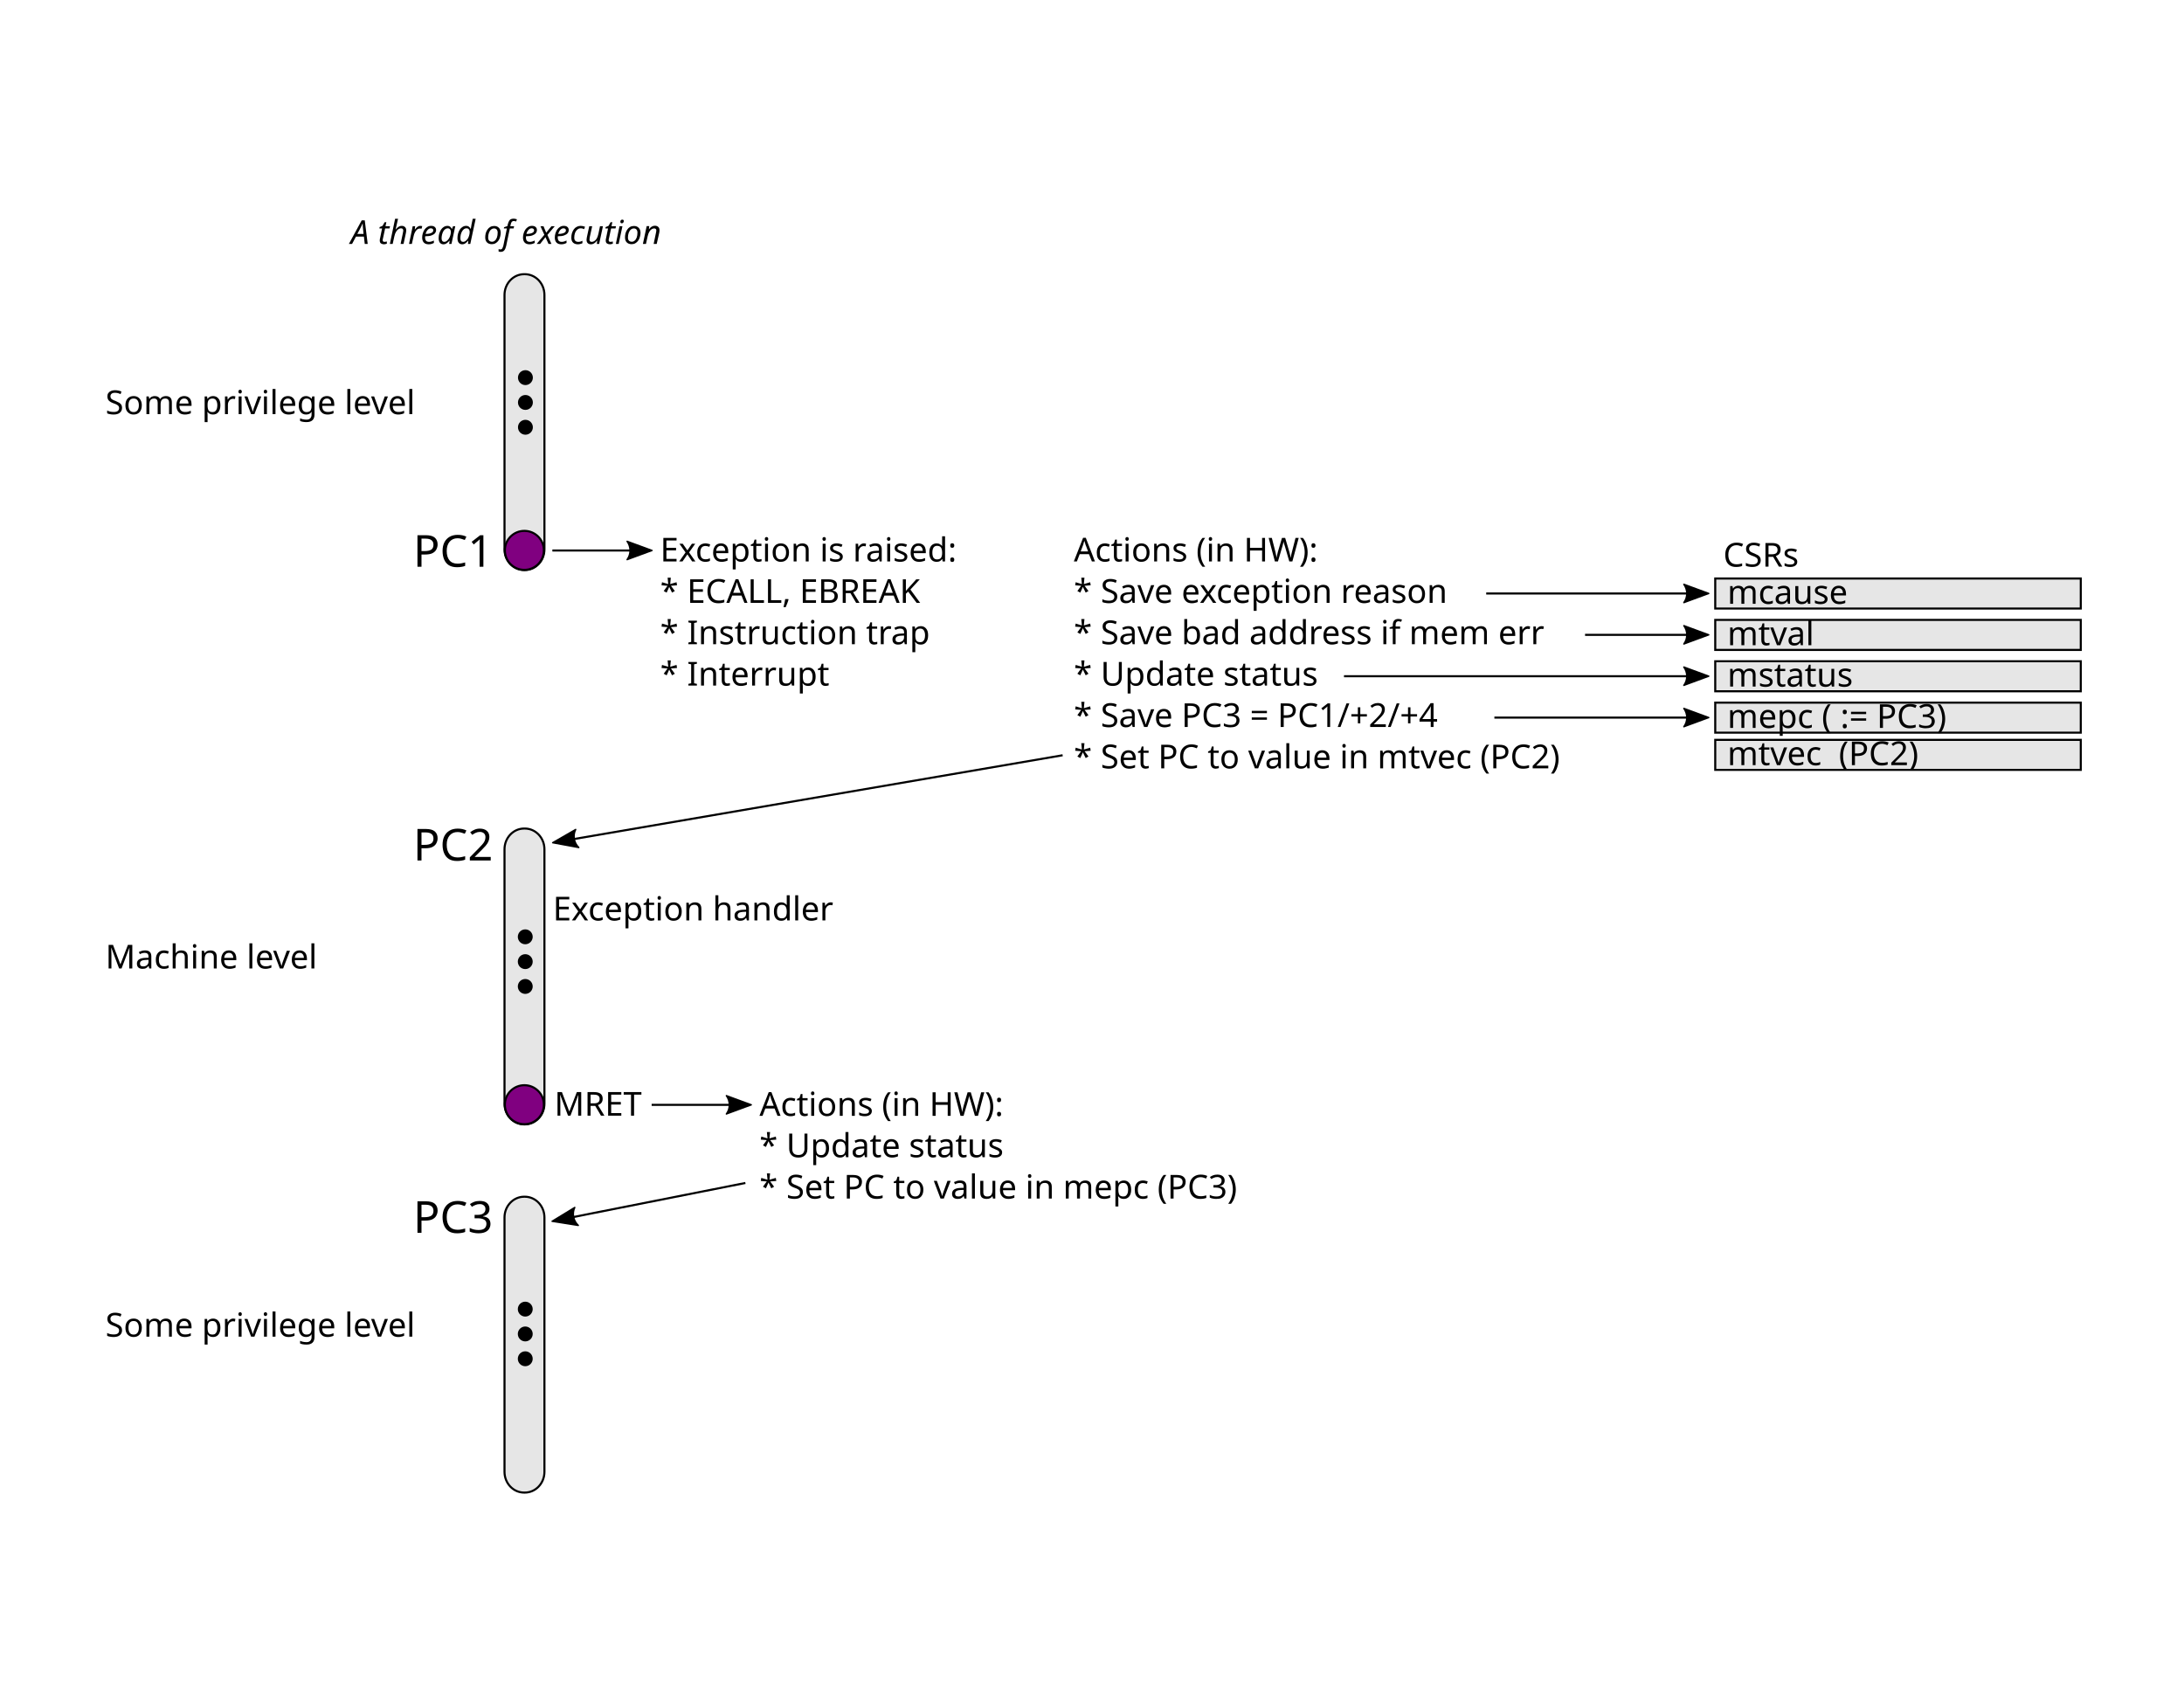
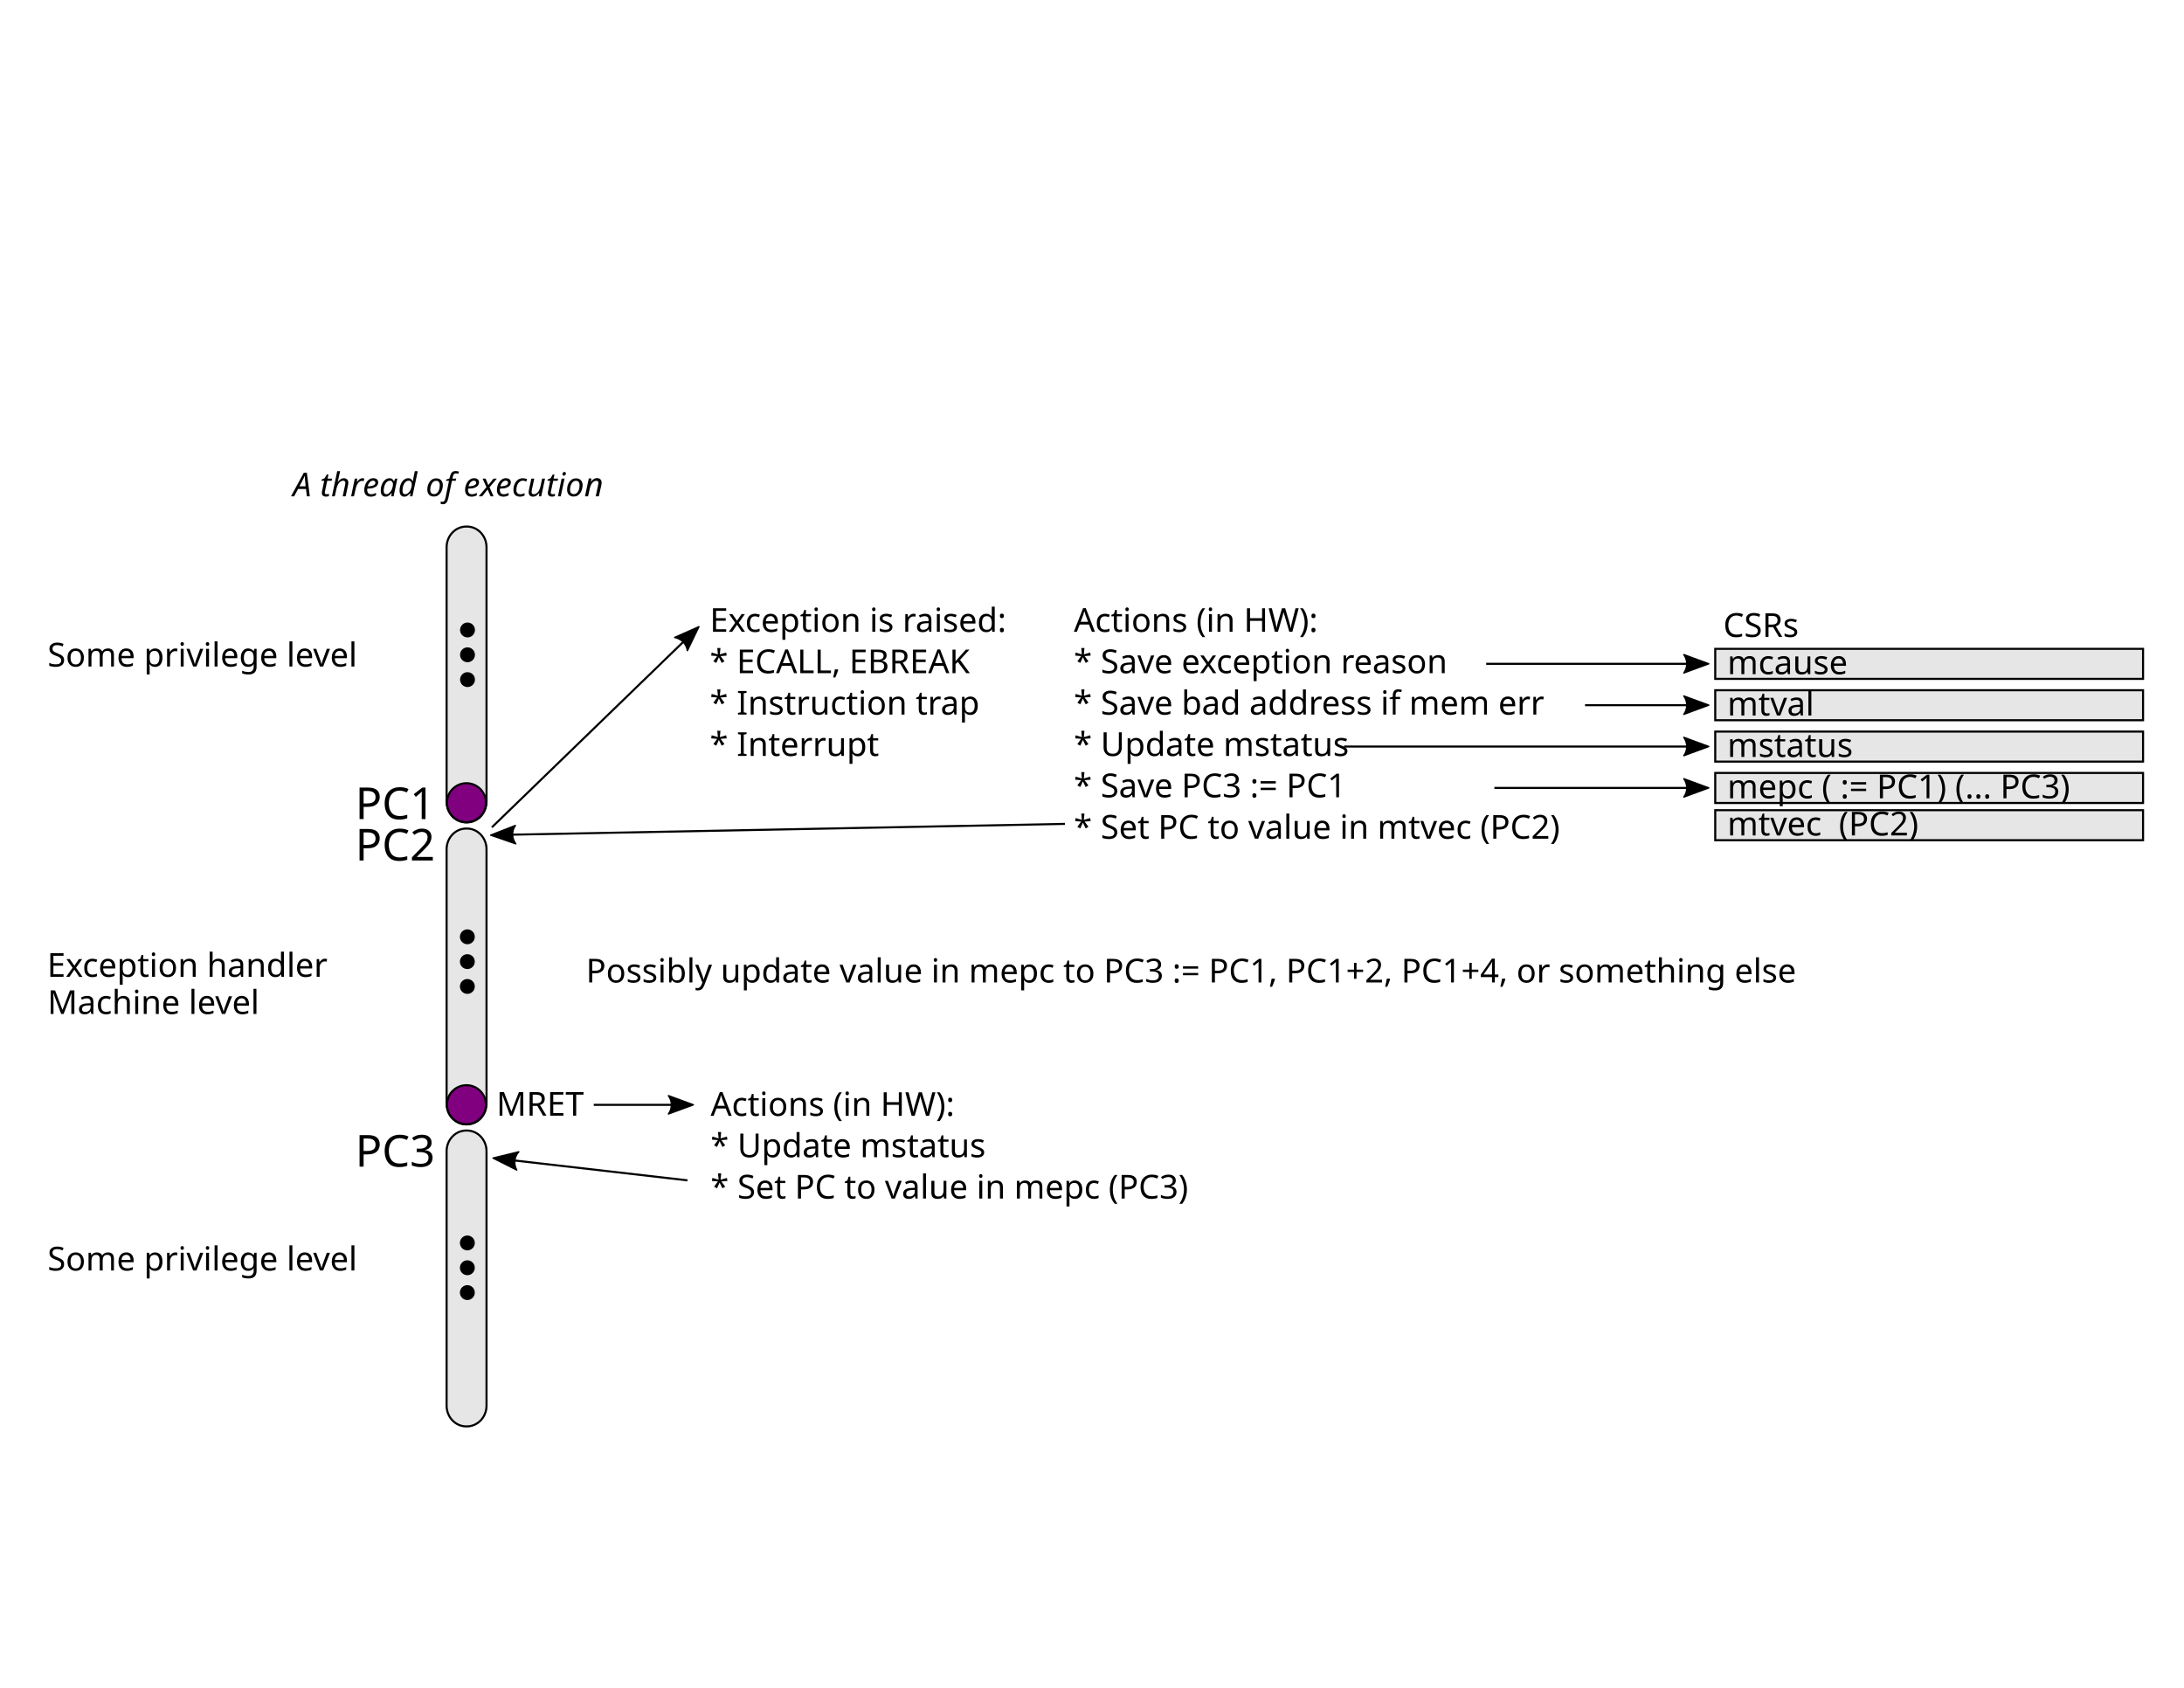
<svg xmlns="http://www.w3.org/2000/svg" width="11in" height="8.5in" viewBox="0 0 279.4 215.9" version="1.1" id="svg5">
  <defs id="defs2">
    <marker style="overflow:visible" id="Arrow2Lstart" refX="0.0" refY="0.0" orient="auto">
      <path transform="scale(1.1) translate(1,0)" d="M 8.719,4.034 L -2.207,0.016 L 8.719,-4.002 C 6.973,-1.63 6.983,1.616 8.719,4.034 z " style="stroke:context-stroke;fill-rule:evenodd;fill:context-stroke;stroke-width:0.625;stroke-linejoin:round" id="path3645" />
    </marker>
    <marker style="overflow:visible;" id="marker3911" refX="0.0" refY="0.0" orient="auto">
      <path transform="scale(1.1) rotate(180) translate(1,0)" d="M 8.719,4.034 L -2.207,0.016 L 8.719,-4.002 C 6.973,-1.63 6.983,1.616 8.719,4.034 z " style="stroke:context-stroke;fill-rule:evenodd;fill:context-stroke;stroke-width:0.625;stroke-linejoin:round;" id="path3648" />
    </marker>
    <marker style="overflow:visible" id="marker3906" refX="0.0" refY="0.0" orient="auto">
      <path transform="scale(0.8) translate(12.5,0)" style="fill-rule:evenodd;fill:context-stroke;stroke:context-stroke;stroke-width:1.0pt" d="M 0.0,0.0 L 5.0,-5.0 L -12.5,0.0 L 5.0,5.0 L 0.0,0.0 z " id="path3627" />
    </marker>
    <marker style="overflow:visible;" id="Arrow2Lend" refX="0.0" refY="0.0" orient="auto">
      <path transform="scale(1.1) rotate(180) translate(1,0)" d="M 8.719,4.034 L -2.207,0.016 L 8.719,-4.002 C 6.973,-1.63 6.983,1.616 8.719,4.034 z " style="stroke:context-stroke;fill-rule:evenodd;fill:context-stroke;stroke-width:0.625;stroke-linejoin:round;" id="path109765" />
    </marker>
    <marker style="overflow:visible;" id="Arrow1Mend" refX="0.0" refY="0.0" orient="auto">
      <path transform="scale(0.4) rotate(180) translate(10,0)" style="fill-rule:evenodd;fill:context-stroke;stroke:context-stroke;stroke-width:1.0pt;" d="M 0.0,0.0 L 5.0,-5.0 L -12.5,0.0 L 5.0,5.0 L 0.0,0.0 z " id="path109753" />
    </marker>
    <marker style="overflow:visible" id="Arrow1Lstart" refX="0.0" refY="0.0" orient="auto">
      <path transform="scale(0.8) translate(12.5,0)" style="fill-rule:evenodd;fill:context-stroke;stroke:context-stroke;stroke-width:1.0pt" d="M 0.0,0.0 L 5.0,-5.0 L -12.5,0.0 L 5.0,5.0 L 0.0,0.0 z " id="path109744" />
    </marker>
    <marker orient="auto" refY="0" refX="0" id="marker1151" style="overflow:visible">
      <path id="path1149" style="fill:context-stroke;fill-rule:evenodd;stroke:#000000;stroke-width:0.625;stroke-linejoin:round;stroke-opacity:1" d="M 8.719,4.034 -2.207,0.016 8.719,-4.002 c -1.745,2.372 -1.735,5.617 -6e-7,8.035 z" transform="matrix(-1.1,0,0,-1.1,-1.1,0)" />
    </marker>
    <marker orient="auto" refY="0" refX="0" id="marker1095" style="overflow:visible">
      <path id="path1093" style="fill:context-stroke;fill-rule:evenodd;stroke:#000000;stroke-width:0.625;stroke-linejoin:round;stroke-opacity:1" d="M 8.719,4.034 -2.207,0.016 8.719,-4.002 c -1.745,2.372 -1.735,5.617 -6e-7,8.035 z" transform="matrix(-1.1,0,0,-1.1,-1.1,0)" />
    </marker>
    <marker orient="auto" refY="0" refX="0" id="marker1151-3" style="overflow:visible">
      <path id="path1149-6" style="fill:context-stroke;fill-rule:evenodd;stroke:#000000;stroke-width:0.625;stroke-linejoin:round;stroke-opacity:1" d="M 8.719,4.034 -2.207,0.016 8.719,-4.002 c -1.745,2.372 -1.735,5.617 -6e-7,8.035 z" transform="matrix(-1.1,0,0,-1.1,-1.1,0)" />
    </marker>
    <marker orient="auto" refY="0" refX="0" id="marker1151-5" style="overflow:visible">
      <path id="path1149-3" style="fill:context-stroke;fill-rule:evenodd;stroke:#000000;stroke-width:0.625;stroke-linejoin:round;stroke-opacity:1" d="M 8.719,4.034 -2.207,0.016 8.719,-4.002 c -1.745,2.372 -1.735,5.617 -6e-7,8.035 z" transform="matrix(-1.1,0,0,-1.1,-1.1,0)" />
    </marker>
    <marker orient="auto" refY="0" refX="0" id="marker1275" style="overflow:visible">
      <path id="path1273" style="fill:context-stroke;fill-rule:evenodd;stroke:#000000;stroke-width:0.625;stroke-linejoin:round;stroke-opacity:1" d="M 8.719,4.034 -2.207,0.016 8.719,-4.002 c -1.745,2.372 -1.735,5.617 -6e-7,8.035 z" transform="matrix(-1.1,0,0,-1.1,-1.1,0)" />
    </marker>
  </defs>
  <g id="layer1">
-     <text xml:space="preserve" style="font-style:normal;font-weight:normal;font-size:4.233px;line-height:1.25;font-family:sans-serif;letter-spacing:0px;word-spacing:0px;fill:#000000;fill-opacity:1;stroke:none;stroke-width:0.265" x="13.489" y="52.977" id="text82613">
-       <tspan style="font-size:4.233px;stroke-width:0.265" x="13.489" y="52.977" id="tspan3182">Some privilege level</tspan>
+     <text xml:space="preserve" style="font-style:normal;font-weight:normal;font-size:4.233px;line-height:1.25;font-family:sans-serif;letter-spacing:0px;word-spacing:0px;fill:#000000;fill-opacity:1;stroke:none;stroke-width:0.265" x="6.08" y="85.256" id="text82613">
+       <tspan style="font-size:4.233px;stroke-width:0.265" x="6.08" y="85.256" id="tspan3182">Some privilege level</tspan>
    </text>
-     <rect style="fill:#e6e6e6;stroke:#000000;stroke-width:0.265;stroke-linecap:round" id="rect104899" width="46.764" height="3.841" x="219.431" y="74.001" rx="0" ry="0" />
-     <text xml:space="preserve" style="font-style:normal;font-weight:normal;font-size:5.644px;line-height:1.25;font-family:sans-serif;letter-spacing:0px;word-spacing:0px;fill:#000000;fill-opacity:1;stroke:none;stroke-width:0.265" x="52.86" y="72.496" id="text5171">
-       <tspan style="font-size:5.644px;stroke-width:0.265" x="52.86" y="72.496" id="tspan5169">PC1</tspan>
+     <rect style="fill:#e6e6e6;stroke:#000000;stroke-width:0.265;stroke-linecap:round" id="rect104899" width="54.732" height="3.841" x="219.431" y="82.997" rx="0" ry="0" />
+     <text xml:space="preserve" style="font-style:normal;font-weight:normal;font-size:5.644px;line-height:1.25;font-family:sans-serif;letter-spacing:0px;word-spacing:0px;fill:#000000;fill-opacity:1;stroke:none;stroke-width:0.265" x="45.452" y="104.775" id="text5171">
+       <tspan style="font-size:5.644px;stroke-width:0.265" x="45.452" y="104.775" id="tspan5169">PC1</tspan>
    </text>
-     <rect style="fill:#e6e6e6;stroke:#000000;stroke-width:0.265;stroke-linecap:round;stroke-miterlimit:4;stroke-dasharray:none" id="rect1079" width="5.108" height="37.845" x="64.542" y="35.074" ry="2.654" rx="2.51" />
-     <circle style="fill:#800080;stroke:#000000;stroke-width:0.265;stroke-linecap:round;stroke-miterlimit:4;stroke-dasharray:none" id="path1387" cx="67.082" cy="70.4" r="2.495" />
-     <text xml:space="preserve" style="font-style:normal;font-weight:normal;font-size:4.233px;line-height:1.25;font-family:sans-serif;letter-spacing:0px;word-spacing:0px;fill:#000000;fill-opacity:1;stroke:none;stroke-width:0.265" x="13.489" y="123.885" id="text3268">
-       <tspan style="font-size:4.233px;stroke-width:0.265" x="13.489" y="123.885" id="tspan11734">Machine level</tspan>
+     <rect style="fill:#e6e6e6;stroke:#000000;stroke-width:0.265;stroke-linecap:round;stroke-miterlimit:4;stroke-dasharray:none" id="rect1079" width="5.108" height="37.845" x="57.134" y="67.353" ry="2.654" rx="2.51" />
+     <circle style="fill:#800080;stroke:#000000;stroke-width:0.265;stroke-linecap:round;stroke-miterlimit:4;stroke-dasharray:none" id="path1387" cx="59.673" cy="102.679" r="2.495" />
+     <text xml:space="preserve" style="font-style:normal;font-weight:normal;font-size:4.233px;line-height:1.25;font-family:sans-serif;letter-spacing:0px;word-spacing:0px;fill:#000000;fill-opacity:1;stroke:none;stroke-width:0.265" x="6.08" y="129.706" id="text3268">
+       <tspan style="font-size:4.233px;stroke-width:0.265" x="6.08" y="129.706" id="tspan11734">Machine level</tspan>
    </text>
-     <text xml:space="preserve" style="font-style:normal;font-weight:normal;font-size:5.644px;line-height:1.25;font-family:sans-serif;letter-spacing:0px;word-spacing:0px;fill:#000000;fill-opacity:1;stroke:none;stroke-width:0.265" x="52.86" y="110.067" id="text3272">
-       <tspan style="font-size:5.644px;stroke-width:0.265" x="52.86" y="110.067" id="tspan3270">PC2</tspan>
+     <text xml:space="preserve" style="font-style:normal;font-weight:normal;font-size:5.644px;line-height:1.25;font-family:sans-serif;letter-spacing:0px;word-spacing:0px;fill:#000000;fill-opacity:1;stroke:none;stroke-width:0.265" x="45.452" y="110.067" id="text3272">
+       <tspan style="font-size:5.644px;stroke-width:0.265" x="45.452" y="110.067" id="tspan3270">PC2</tspan>
    </text>
-     <rect style="fill:#e6e6e6;stroke:#000000;stroke-width:0.265;stroke-linecap:round;stroke-miterlimit:4;stroke-dasharray:none" id="rect3274" width="5.108" height="37.845" x="64.542" y="105.982" ry="2.654" rx="2.51" />
-     <circle style="fill:#800080;stroke:#000000;stroke-width:0.265;stroke-linecap:round;stroke-miterlimit:4;stroke-dasharray:none" id="circle3276" cx="67.082" cy="141.308" r="2.495" />
-     <text xml:space="preserve" style="font-style:normal;font-weight:normal;font-size:4.233px;line-height:1.25;font-family:sans-serif;letter-spacing:0px;word-spacing:0px;fill:#000000;fill-opacity:1;stroke:none;stroke-width:0.265" x="13.489" y="170.98" id="text3282">
-       <tspan style="font-size:4.233px;stroke-width:0.265" x="13.489" y="170.98" id="tspan3280">Some privilege level</tspan>
+     <rect style="fill:#e6e6e6;stroke:#000000;stroke-width:0.265;stroke-linecap:round;stroke-miterlimit:4;stroke-dasharray:none" id="rect3274" width="5.108" height="37.845" x="57.134" y="105.982" ry="2.654" rx="2.51" />
+     <circle style="fill:#800080;stroke:#000000;stroke-width:0.265;stroke-linecap:round;stroke-miterlimit:4;stroke-dasharray:none" id="circle3276" cx="59.673" cy="141.308" r="2.495" />
+     <text xml:space="preserve" style="font-style:normal;font-weight:normal;font-size:4.233px;line-height:1.25;font-family:sans-serif;letter-spacing:0px;word-spacing:0px;fill:#000000;fill-opacity:1;stroke:none;stroke-width:0.265" x="6.08" y="162.514" id="text3282">
+       <tspan style="font-size:4.233px;stroke-width:0.265" x="6.08" y="162.514" id="tspan3280">Some privilege level</tspan>
    </text>
-     <text xml:space="preserve" style="font-style:normal;font-weight:normal;font-size:5.644px;line-height:1.25;font-family:sans-serif;letter-spacing:0px;word-spacing:0px;fill:#000000;fill-opacity:1;stroke:none;stroke-width:0.265" x="52.86" y="157.692" id="text3286">
-       <tspan style="font-size:5.644px;stroke-width:0.265" x="52.86" y="157.692" id="tspan3284">PC3</tspan>
+     <text xml:space="preserve" style="font-style:normal;font-weight:normal;font-size:5.644px;line-height:1.25;font-family:sans-serif;letter-spacing:0px;word-spacing:0px;fill:#000000;fill-opacity:1;stroke:none;stroke-width:0.265" x="45.452" y="149.225" id="text3286">
+       <tspan style="font-size:5.644px;stroke-width:0.265" x="45.452" y="149.225" id="tspan3284">PC3</tspan>
    </text>
-     <rect style="fill:#e6e6e6;stroke:#000000;stroke-width:0.265;stroke-linecap:round;stroke-miterlimit:4;stroke-dasharray:none" id="rect3288" width="5.108" height="37.845" x="64.542" y="153.078" ry="2.654" rx="2.51" />
-     <path style="fill:none;stroke:#000000;stroke-width:0.265;stroke-linecap:butt;stroke-linejoin:miter;stroke-miterlimit:4;stroke-dasharray:none;stroke-opacity:1;marker-end:url(#marker1151-3)" d="M 70.665,70.418 H 83.059" id="path1023-7" />
-     <text xml:space="preserve" style="font-style:normal;font-weight:normal;font-size:4.233px;line-height:1.25;font-family:sans-serif;letter-spacing:0px;word-spacing:0px;fill:#000000;fill-opacity:1;stroke:none;stroke-width:0.265" x="84.458" y="71.824" id="text20390">
-       <tspan style="font-size:4.233px;stroke-width:0.265" x="84.458" y="71.824" id="tspan20388">Exception is raised:</tspan>
-       <tspan style="font-size:4.233px;stroke-width:0.265" x="84.458" y="77.116" id="tspan21618">* ECALL, EBREAK</tspan>
-       <tspan style="font-size:4.233px;stroke-width:0.265" x="84.458" y="82.407" id="tspan21620">* Instruction trap</tspan>
-       <tspan style="font-size:4.233px;stroke-width:0.265" x="84.458" y="87.699" id="tspan21622">* Interrupt</tspan>
+     <rect style="fill:#e6e6e6;stroke:#000000;stroke-width:0.265;stroke-linecap:round;stroke-miterlimit:4;stroke-dasharray:none" id="rect3288" width="5.108" height="37.845" x="57.134" y="144.611" ry="2.654" rx="2.51" />
+     <text xml:space="preserve" style="font-style:normal;font-weight:normal;font-size:4.233px;line-height:1.25;font-family:sans-serif;letter-spacing:0px;word-spacing:0px;fill:#000000;fill-opacity:1;stroke:none;stroke-width:0.265" x="90.808" y="80.82" id="text20390">
+       <tspan style="font-size:4.233px;stroke-width:0.265" x="90.808" y="80.82" id="tspan20388">Exception is raised:</tspan>
+       <tspan style="font-size:4.233px;stroke-width:0.265" x="90.808" y="86.111" id="tspan21618">* ECALL, EBREAK</tspan>
+       <tspan style="font-size:4.233px;stroke-width:0.265" x="90.808" y="91.403" id="tspan21620">* Instruction trap</tspan>
+       <tspan style="font-size:4.233px;stroke-width:0.265" x="90.808" y="96.695" id="tspan21622">* Interrupt</tspan>
    </text>
-     <text xml:space="preserve" style="font-style:normal;font-weight:normal;font-size:4.233px;line-height:1.25;font-family:sans-serif;letter-spacing:0px;word-spacing:0px;fill:#000000;fill-opacity:1;stroke:none;stroke-width:0.265" x="137.375" y="71.824" id="text28424">
-       <tspan style="font-size:4.233px;stroke-width:0.265" x="137.375" y="71.824" id="tspan28422">Actions (in HW):</tspan>
-       <tspan style="font-size:4.233px;stroke-width:0.265" x="137.375" y="77.116" id="tspan29391">* Save exception reason</tspan>
-       <tspan style="font-size:4.233px;stroke-width:0.265" x="137.375" y="82.407" id="tspan29393">* Save bad address if mem err</tspan>
-       <tspan style="font-size:4.233px;stroke-width:0.265" x="137.375" y="87.699" id="tspan29395">* Update status</tspan>
-       <tspan style="font-size:4.233px;stroke-width:0.265" x="137.375" y="92.991" id="tspan29397">* Save PC3 = PC1/+2/+4</tspan>
-       <tspan style="font-size:4.233px;stroke-width:0.265" x="137.375" y="98.282" id="tspan29399">* Set PC to value in mtvec (PC2)</tspan>
+     <text xml:space="preserve" style="font-style:normal;font-weight:normal;font-size:4.233px;line-height:1.25;font-family:sans-serif;letter-spacing:0px;word-spacing:0px;fill:#000000;fill-opacity:1;stroke:none;stroke-width:0.265" x="137.375" y="80.82" id="text28424">
+       <tspan style="font-size:4.233px;stroke-width:0.265" x="137.375" y="80.82" id="tspan28422">Actions (in HW):</tspan>
+       <tspan style="font-size:4.233px;stroke-width:0.265" x="137.375" y="86.111" id="tspan29391">* Save exception reason</tspan>
+       <tspan style="font-size:4.233px;stroke-width:0.265" x="137.375" y="91.403" id="tspan29393">* Save bad address if mem err</tspan>
+       <tspan style="font-size:4.233px;stroke-width:0.265" x="137.375" y="96.695" id="tspan29395">* Update mstatus</tspan>
+       <tspan style="font-size:4.233px;stroke-width:0.265" x="137.375" y="101.986" id="tspan29397">* Save PC3 := PC1</tspan>
+       <tspan style="font-size:4.233px;stroke-width:0.265" x="137.375" y="107.278" id="tspan29399">* Set PC to value in mtvec (PC2)</tspan>
    </text>
-     <path style="fill:none;stroke:#000000;stroke-width:0.265;stroke-linecap:butt;stroke-linejoin:miter;stroke-miterlimit:4;stroke-dasharray:none;stroke-opacity:1;marker-end:url(#marker1151-5)" d="m 190.131,75.916 h 28.117" id="path1023-5" />
-     <path style="fill:none;stroke:#000000;stroke-width:0.265;stroke-linecap:butt;stroke-linejoin:miter;stroke-miterlimit:4;stroke-dasharray:none;stroke-opacity:1;marker-end:url(#marker1151-5)" d="m 202.776,81.207 h 15.473" id="path49129" />
-     <path style="fill:none;stroke:#000000;stroke-width:0.265;stroke-linecap:butt;stroke-linejoin:miter;stroke-miterlimit:4;stroke-dasharray:none;stroke-opacity:1;marker-end:url(#marker1151-5)" d="m 171.937,86.499 h 46.311" id="path49131" />
-     <path style="fill:none;stroke:#000000;stroke-width:0.265;stroke-linecap:butt;stroke-linejoin:miter;stroke-miterlimit:4;stroke-dasharray:none;stroke-opacity:1;marker-end:url(#marker1151-5)" d="m 191.177,91.791 h 27.072" id="path49133" />
-     <rect style="fill:#e6e6e6;stroke:#000000;stroke-width:0.265;stroke-linecap:round" id="rect49455" width="46.764" height="3.841" x="219.431" y="79.293" rx="0" ry="0" />
-     <rect style="fill:#e6e6e6;stroke:#000000;stroke-width:0.265;stroke-linecap:round" id="rect49457" width="46.764" height="3.841" x="219.431" y="84.584" rx="0" ry="0" />
-     <rect style="fill:#e6e6e6;stroke:#000000;stroke-width:0.265;stroke-linecap:round" id="rect49459" width="46.764" height="3.841" x="219.431" y="89.876" rx="0" ry="0" />
-     <rect style="fill:#e6e6e6;stroke:#000000;stroke-width:0.265;stroke-linecap:round" id="rect49461" width="46.764" height="3.841" x="219.431" y="94.638" rx="0" ry="0" />
-     <text xml:space="preserve" style="font-style:normal;font-weight:normal;font-size:4.233px;line-height:1.25;font-family:sans-serif;letter-spacing:0px;word-spacing:0px;fill:#000000;fill-opacity:1;stroke:none;stroke-width:0.265" x="220.98" y="77.238" id="text32453">
-       <tspan style="font-size:4.233px;stroke-width:0.265" x="220.98" y="77.238" id="tspan32451">mcause</tspan>
+     <path style="fill:none;stroke:#000000;stroke-width:0.265;stroke-linecap:butt;stroke-linejoin:miter;stroke-miterlimit:4;stroke-dasharray:none;stroke-opacity:1;marker-end:url(#marker1151-5)" d="m 190.131,84.912 h 28.117" id="path1023-5" />
+     <path style="fill:none;stroke:#000000;stroke-width:0.265;stroke-linecap:butt;stroke-linejoin:miter;stroke-miterlimit:4;stroke-dasharray:none;stroke-opacity:1;marker-end:url(#marker1151-5)" d="m 202.776,90.203 h 15.473" id="path49129" />
+     <path style="fill:none;stroke:#000000;stroke-width:0.265;stroke-linecap:butt;stroke-linejoin:miter;stroke-miterlimit:4;stroke-dasharray:none;stroke-opacity:1;marker-end:url(#marker1151-5)" d="m 171.937,95.495 h 46.311" id="path49131" />
+     <path style="fill:none;stroke:#000000;stroke-width:0.265;stroke-linecap:butt;stroke-linejoin:miter;stroke-miterlimit:4;stroke-dasharray:none;stroke-opacity:1;marker-end:url(#marker1151-5)" d="m 191.177,100.787 h 27.072" id="path49133" />
+     <rect style="fill:#e6e6e6;stroke:#000000;stroke-width:0.265;stroke-linecap:round" id="rect49455" width="54.732" height="3.841" x="219.431" y="88.288" rx="0" ry="0" />
+     <rect style="fill:#e6e6e6;stroke:#000000;stroke-width:0.265;stroke-linecap:round" id="rect49457" width="54.732" height="3.841" x="219.431" y="93.58" rx="0" ry="0" />
+     <rect style="fill:#e6e6e6;stroke:#000000;stroke-width:0.265;stroke-linecap:round" id="rect49459" width="54.732" height="3.841" x="219.431" y="98.872" rx="0" ry="0" />
+     <rect style="fill:#e6e6e6;stroke:#000000;stroke-width:0.265;stroke-linecap:round" id="rect49461" width="54.732" height="3.841" x="219.431" y="103.634" rx="0" ry="0" />
+     <text xml:space="preserve" style="font-style:normal;font-weight:normal;font-size:4.233px;line-height:1.25;font-family:sans-serif;letter-spacing:0px;word-spacing:0px;fill:#000000;fill-opacity:1;stroke:none;stroke-width:0.265" x="220.98" y="86.233" id="text32453">
+       <tspan style="font-size:4.233px;stroke-width:0.265" x="220.98" y="86.233" id="tspan32451">mcause</tspan>
    </text>
-     <text xml:space="preserve" style="font-style:normal;font-weight:normal;font-size:4.233px;line-height:1.25;font-family:sans-serif;letter-spacing:0px;word-spacing:0px;fill:#000000;fill-opacity:1;stroke:none;stroke-width:0.265" x="220.98" y="82.529" id="text41085">
-       <tspan style="font-size:4.233px;stroke-width:0.265" x="220.98" y="82.529" id="tspan41083">mtval</tspan>
+     <text xml:space="preserve" style="font-style:normal;font-weight:normal;font-size:4.233px;line-height:1.25;font-family:sans-serif;letter-spacing:0px;word-spacing:0px;fill:#000000;fill-opacity:1;stroke:none;stroke-width:0.265" x="220.98" y="91.525" id="text41085">
+       <tspan style="font-size:4.233px;stroke-width:0.265" x="220.98" y="91.525" id="tspan41083">mtval</tspan>
    </text>
-     <text xml:space="preserve" style="font-style:normal;font-weight:normal;font-size:4.233px;line-height:1.25;font-family:sans-serif;letter-spacing:0px;word-spacing:0px;fill:#000000;fill-opacity:1;stroke:none;stroke-width:0.265" x="220.98" y="87.821" id="text41091">
-       <tspan style="font-size:4.233px;stroke-width:0.265" x="220.98" y="87.821" id="tspan41089">mstatus</tspan>
+     <text xml:space="preserve" style="font-style:normal;font-weight:normal;font-size:4.233px;line-height:1.25;font-family:sans-serif;letter-spacing:0px;word-spacing:0px;fill:#000000;fill-opacity:1;stroke:none;stroke-width:0.265" x="220.98" y="96.817" id="text41091">
+       <tspan style="font-size:4.233px;stroke-width:0.265" x="220.98" y="96.817" id="tspan41089">mstatus</tspan>
    </text>
-     <text xml:space="preserve" style="font-style:normal;font-weight:normal;font-size:4.233px;line-height:1.25;font-family:sans-serif;letter-spacing:0px;word-spacing:0px;fill:#000000;fill-opacity:1;stroke:none;stroke-width:0.265" x="220.98" y="93.113" id="text41097">
-       <tspan style="font-size:4.233px;stroke-width:0.265" x="220.98" y="93.113" id="tspan41095">mepc ( := PC3)</tspan>
+     <text xml:space="preserve" style="font-style:normal;font-weight:normal;font-size:4.233px;line-height:1.25;font-family:sans-serif;letter-spacing:0px;word-spacing:0px;fill:#000000;fill-opacity:1;stroke:none;stroke-width:0.265" x="220.98" y="102.109" id="text41097">
+       <tspan style="font-size:4.233px;stroke-width:0.265" x="220.98" y="102.109" id="tspan41095">mepc ( := PC1) (... PC3)</tspan>
    </text>
-     <text xml:space="preserve" style="font-style:normal;font-weight:normal;font-size:4.233px;line-height:1.25;font-family:sans-serif;letter-spacing:0px;word-spacing:0px;fill:#000000;fill-opacity:1;stroke:none;stroke-width:0.265" x="220.98" y="97.875" id="text41103">
-       <tspan style="font-size:4.233px;stroke-width:0.265" x="220.98" y="97.875" id="tspan41101">mtvec  (PC2)</tspan>
+     <text xml:space="preserve" style="font-style:normal;font-weight:normal;font-size:4.233px;line-height:1.25;font-family:sans-serif;letter-spacing:0px;word-spacing:0px;fill:#000000;fill-opacity:1;stroke:none;stroke-width:0.265" x="220.98" y="106.871" id="text41103">
+       <tspan style="font-size:4.233px;stroke-width:0.265" x="220.98" y="106.871" id="tspan41101">mtvec  (PC2)</tspan>
    </text>
-     <text xml:space="preserve" style="font-style:normal;font-weight:normal;font-size:4.233px;line-height:1.25;font-family:sans-serif;letter-spacing:0px;word-spacing:0px;fill:#000000;fill-opacity:1;stroke:none;stroke-width:0.265" x="220.451" y="72.475" id="text49465">
-       <tspan style="font-size:4.233px;stroke-width:0.265" x="220.451" y="72.475" id="tspan49463">CSRs</tspan>
+     <text xml:space="preserve" style="font-style:normal;font-weight:normal;font-size:4.233px;line-height:1.25;font-family:sans-serif;letter-spacing:0px;word-spacing:0px;fill:#000000;fill-opacity:1;stroke:none;stroke-width:0.265" x="220.451" y="81.471" id="text49465">
+       <tspan style="font-size:4.233px;stroke-width:0.265" x="220.451" y="81.471" id="tspan49463">CSRs</tspan>
    </text>
-     <path style="fill:none;stroke:#000000;stroke-width:0.265;stroke-linecap:butt;stroke-linejoin:miter;stroke-miterlimit:4;stroke-dasharray:none;stroke-opacity:1;marker-end:url(#marker1275)" d="M 135.943,96.608 71.052,107.73" id="path1027" />
-     <text xml:space="preserve" style="font-style:normal;font-weight:normal;font-size:4.233px;line-height:1.25;font-family:sans-serif;letter-spacing:0px;word-spacing:0px;fill:#000000;fill-opacity:1;stroke:none;stroke-width:0.265" x="70.736" y="117.734" id="text56437">
-       <tspan style="font-size:4.233px;stroke-width:0.265" x="70.736" y="117.734" id="tspan2075">Exception handler</tspan>
+     <path style="fill:none;stroke:#000000;stroke-width:0.265;stroke-linecap:butt;stroke-linejoin:miter;stroke-miterlimit:4;stroke-dasharray:none;stroke-opacity:1;marker-end:url(#marker1275)" d="m 136.234,105.388 -73.112,1.426" id="path1027" />
+     <text xml:space="preserve" style="font-style:normal;font-weight:normal;font-size:4.233px;line-height:1.25;font-family:sans-serif;letter-spacing:0px;word-spacing:0px;fill:#000000;fill-opacity:1;stroke:none;stroke-width:0.265" x="6.035" y="124.943" id="text56437">
+       <tspan style="font-size:4.233px;stroke-width:0.265" x="6.035" y="124.943" id="tspan2075">Exception handler</tspan>
    </text>
-     <path style="fill:none;stroke:#000000;stroke-width:0.265;stroke-linecap:butt;stroke-linejoin:miter;stroke-miterlimit:4;stroke-dasharray:none;stroke-opacity:1;marker-end:url(#marker1151-3)" d="M 83.365,141.327 H 95.759" id="path62049" />
-     <text xml:space="preserve" style="font-style:normal;font-weight:normal;font-size:4.233px;line-height:1.25;font-family:sans-serif;letter-spacing:0px;word-spacing:0px;fill:#000000;fill-opacity:1;stroke:none;stroke-width:0.265" x="97.158" y="142.732" id="text62059">
-       <tspan style="font-size:4.233px;stroke-width:0.265" x="97.158" y="142.732" id="tspan62051">Actions (in HW):</tspan>
-       <tspan style="font-size:4.233px;stroke-width:0.265" x="97.158" y="148.024" id="tspan62053">* Update status</tspan>
-       <tspan style="font-size:4.233px;stroke-width:0.265" x="97.158" y="153.315" id="tspan62057">* Set PC to value in mepc (PC3)</tspan>
+     <path style="fill:none;stroke:#000000;stroke-width:0.265;stroke-linecap:butt;stroke-linejoin:miter;stroke-miterlimit:4;stroke-dasharray:none;stroke-opacity:1;marker-end:url(#marker1151-3)" d="M 75.957,141.327 H 88.35" id="path62049" />
+     <text xml:space="preserve" style="font-style:normal;font-weight:normal;font-size:4.233px;line-height:1.25;font-family:sans-serif;letter-spacing:0px;word-spacing:0px;fill:#000000;fill-opacity:1;stroke:none;stroke-width:0.265" x="90.901" y="142.732" id="text62059">
+       <tspan style="font-size:4.233px;stroke-width:0.265" x="90.901" y="142.732" id="tspan62051">Actions (in HW):</tspan>
+       <tspan style="font-size:4.233px;stroke-width:0.265" x="90.901" y="148.024" id="tspan62053">* Update mstatus</tspan>
+       <tspan style="font-size:4.233px;stroke-width:0.265" x="90.901" y="153.315" id="tspan62057">* Set PC to value in mepc (PC3)</tspan>
    </text>
-     <text xml:space="preserve" style="font-style:normal;font-weight:normal;font-size:4.233px;line-height:1.25;font-family:sans-serif;letter-spacing:0px;word-spacing:0px;fill:#000000;fill-opacity:1;stroke:none;stroke-width:0.265" x="70.917" y="142.714" id="text62069">
-       <tspan style="font-size:4.233px;stroke-width:0.265" x="70.917" y="142.714" id="tspan62067">MRET</tspan>
+     <text xml:space="preserve" style="font-style:normal;font-weight:normal;font-size:4.233px;line-height:1.25;font-family:sans-serif;letter-spacing:0px;word-spacing:0px;fill:#000000;fill-opacity:1;stroke:none;stroke-width:0.265" x="63.509" y="142.714" id="text62069">
+       <tspan style="font-size:4.233px;stroke-width:0.265" x="63.509" y="142.714" id="tspan62067">MRET</tspan>
    </text>
-     <g id="g14779" transform="rotate(90,107.2273,60.5269)">
+     <g id="g14779" transform="rotate(90,87.38365,72.9623)">
      <circle style="fill:#000000;stroke:#000000;stroke-width:0.265;stroke-opacity:1" id="path14690" cx="95.004" cy="100.537" r="0.82" />
      <circle style="fill:#000000;stroke:#000000;stroke-width:0.265;stroke-opacity:1" id="circle14772" cx="98.179" cy="100.537" r="0.82" />
      <circle style="fill:#000000;stroke:#000000;stroke-width:0.265;stroke-opacity:1" id="circle14774" cx="101.354" cy="100.537" r="0.82" />
    </g>
-     <g id="g24529" transform="rotate(90,71.45302,96.28081)">
+     <g id="g24529" transform="rotate(90,67.74885,92.57665)">
      <circle style="fill:#000000;stroke:#000000;stroke-width:0.265;stroke-opacity:1" id="circle24523" cx="95.004" cy="100.537" r="0.82" />
      <circle style="fill:#000000;stroke:#000000;stroke-width:0.265;stroke-opacity:1" id="circle24525" cx="98.179" cy="100.537" r="0.82" />
      <circle style="fill:#000000;stroke:#000000;stroke-width:0.265;stroke-opacity:1" id="circle24527" cx="101.354" cy="100.537" r="0.82" />
    </g>
-     <g id="g73692" transform="rotate(90,47.64055,120.0931)">
+     <g id="g73692" transform="rotate(90,48.16971,112.1557)">
      <circle style="fill:#000000;stroke:#000000;stroke-width:0.265;stroke-opacity:1" id="circle73686" cx="95.004" cy="100.537" r="0.82" />
      <circle style="fill:#000000;stroke:#000000;stroke-width:0.265;stroke-opacity:1" id="circle73688" cx="98.179" cy="100.537" r="0.82" />
      <circle style="fill:#000000;stroke:#000000;stroke-width:0.265;stroke-opacity:1" id="circle73690" cx="101.354" cy="100.537" r="0.82" />
    </g>
-     <path style="fill:none;stroke:#000000;stroke-width:0.265;stroke-linecap:butt;stroke-linejoin:miter;stroke-miterlimit:4;stroke-dasharray:none;stroke-opacity:1;marker-end:url(#marker1275)" d="m 95.358,151.32 -24.382,4.825" id="path85168" />
-     <text xml:space="preserve" style="font-style:normal;font-weight:normal;font-size:4.233px;line-height:1.25;font-family:sans-serif;letter-spacing:0px;word-spacing:0px;fill:#000000;fill-opacity:1;stroke:none;stroke-width:0.265" x="44.868" y="31.207" id="text100074">
-       <tspan style="font-style:italic;font-variant:normal;font-weight:normal;font-stretch:normal;font-size:4.233px;font-family:sans-serif;-inkscape-font-specification:'sans-serif Italic';stroke-width:0.265" x="44.868" y="31.207" id="tspan100072">A thread of execution</tspan>
+     <path style="fill:none;stroke:#000000;stroke-width:0.265;stroke-linecap:butt;stroke-linejoin:miter;stroke-miterlimit:4;stroke-dasharray:none;stroke-opacity:1;marker-end:url(#marker1275)" d="m 87.951,150.986 -24.527,-2.817" id="path85168" />
+     <text xml:space="preserve" style="font-style:normal;font-weight:normal;font-size:4.233px;line-height:1.25;font-family:sans-serif;letter-spacing:0px;word-spacing:0px;fill:#000000;fill-opacity:1;stroke:none;stroke-width:0.265" x="37.46" y="63.486" id="text100074">
+       <tspan style="font-style:italic;font-variant:normal;font-weight:normal;font-stretch:normal;font-size:4.233px;font-family:sans-serif;-inkscape-font-specification:'sans-serif Italic';stroke-width:0.265" x="37.46" y="63.486" id="tspan100072">A thread of execution</tspan>
    </text>
+     <text xml:space="preserve" style="font-style:normal;font-weight:normal;font-size:4.233px;line-height:1.25;font-family:sans-serif;letter-spacing:0px;word-spacing:0px;fill:#000000;fill-opacity:1;stroke:none;stroke-width:0.265" x="74.97" y="125.671" id="text15983">
+       <tspan style="font-size:4.233px;stroke-width:0.265" x="74.97" y="125.671" id="tspan15981">Possibly update value in mepc to PC3 := PC1, PC1+2, PC1+4, or something else</tspan>
+     </text>
+     <path style="fill:none;stroke:#000000;stroke-width:0.265;stroke-linecap:butt;stroke-linejoin:miter;stroke-miterlimit:4;stroke-dasharray:none;stroke-opacity:1;marker-end:url(#marker1275)" d="M 62.924,105.827 89.161,80.413" id="path23652" />
  </g>
</svg>
